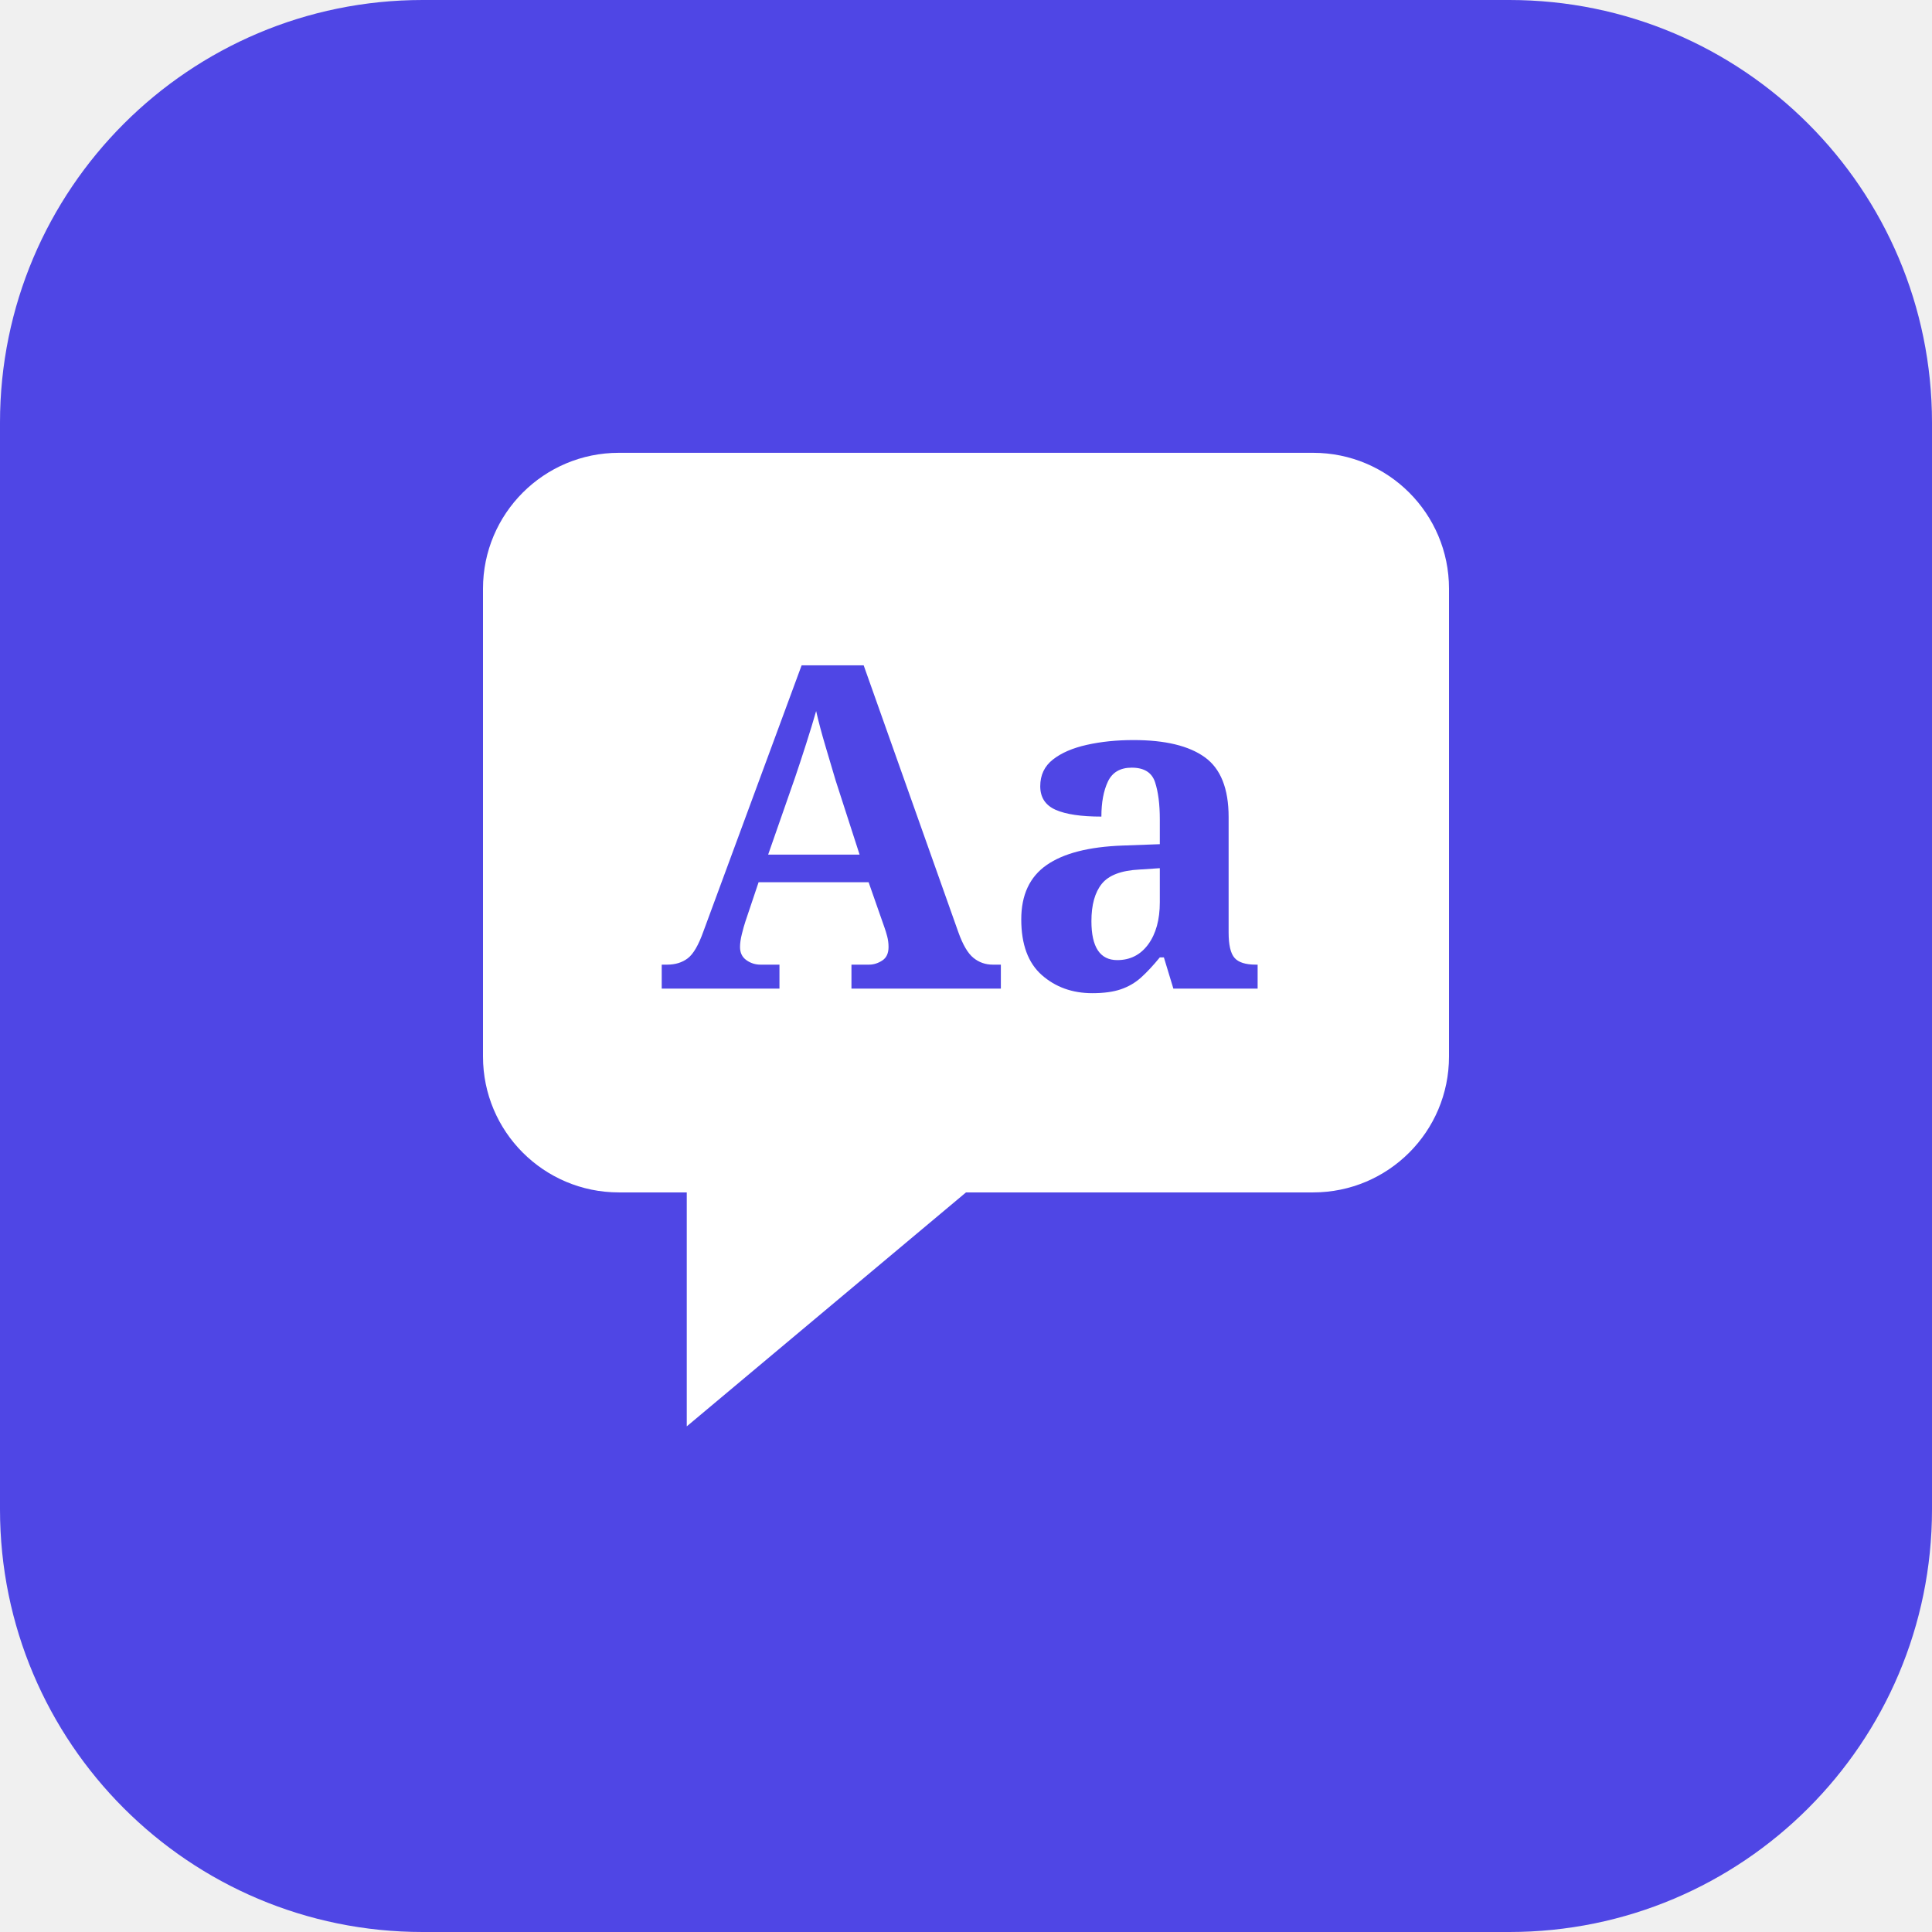
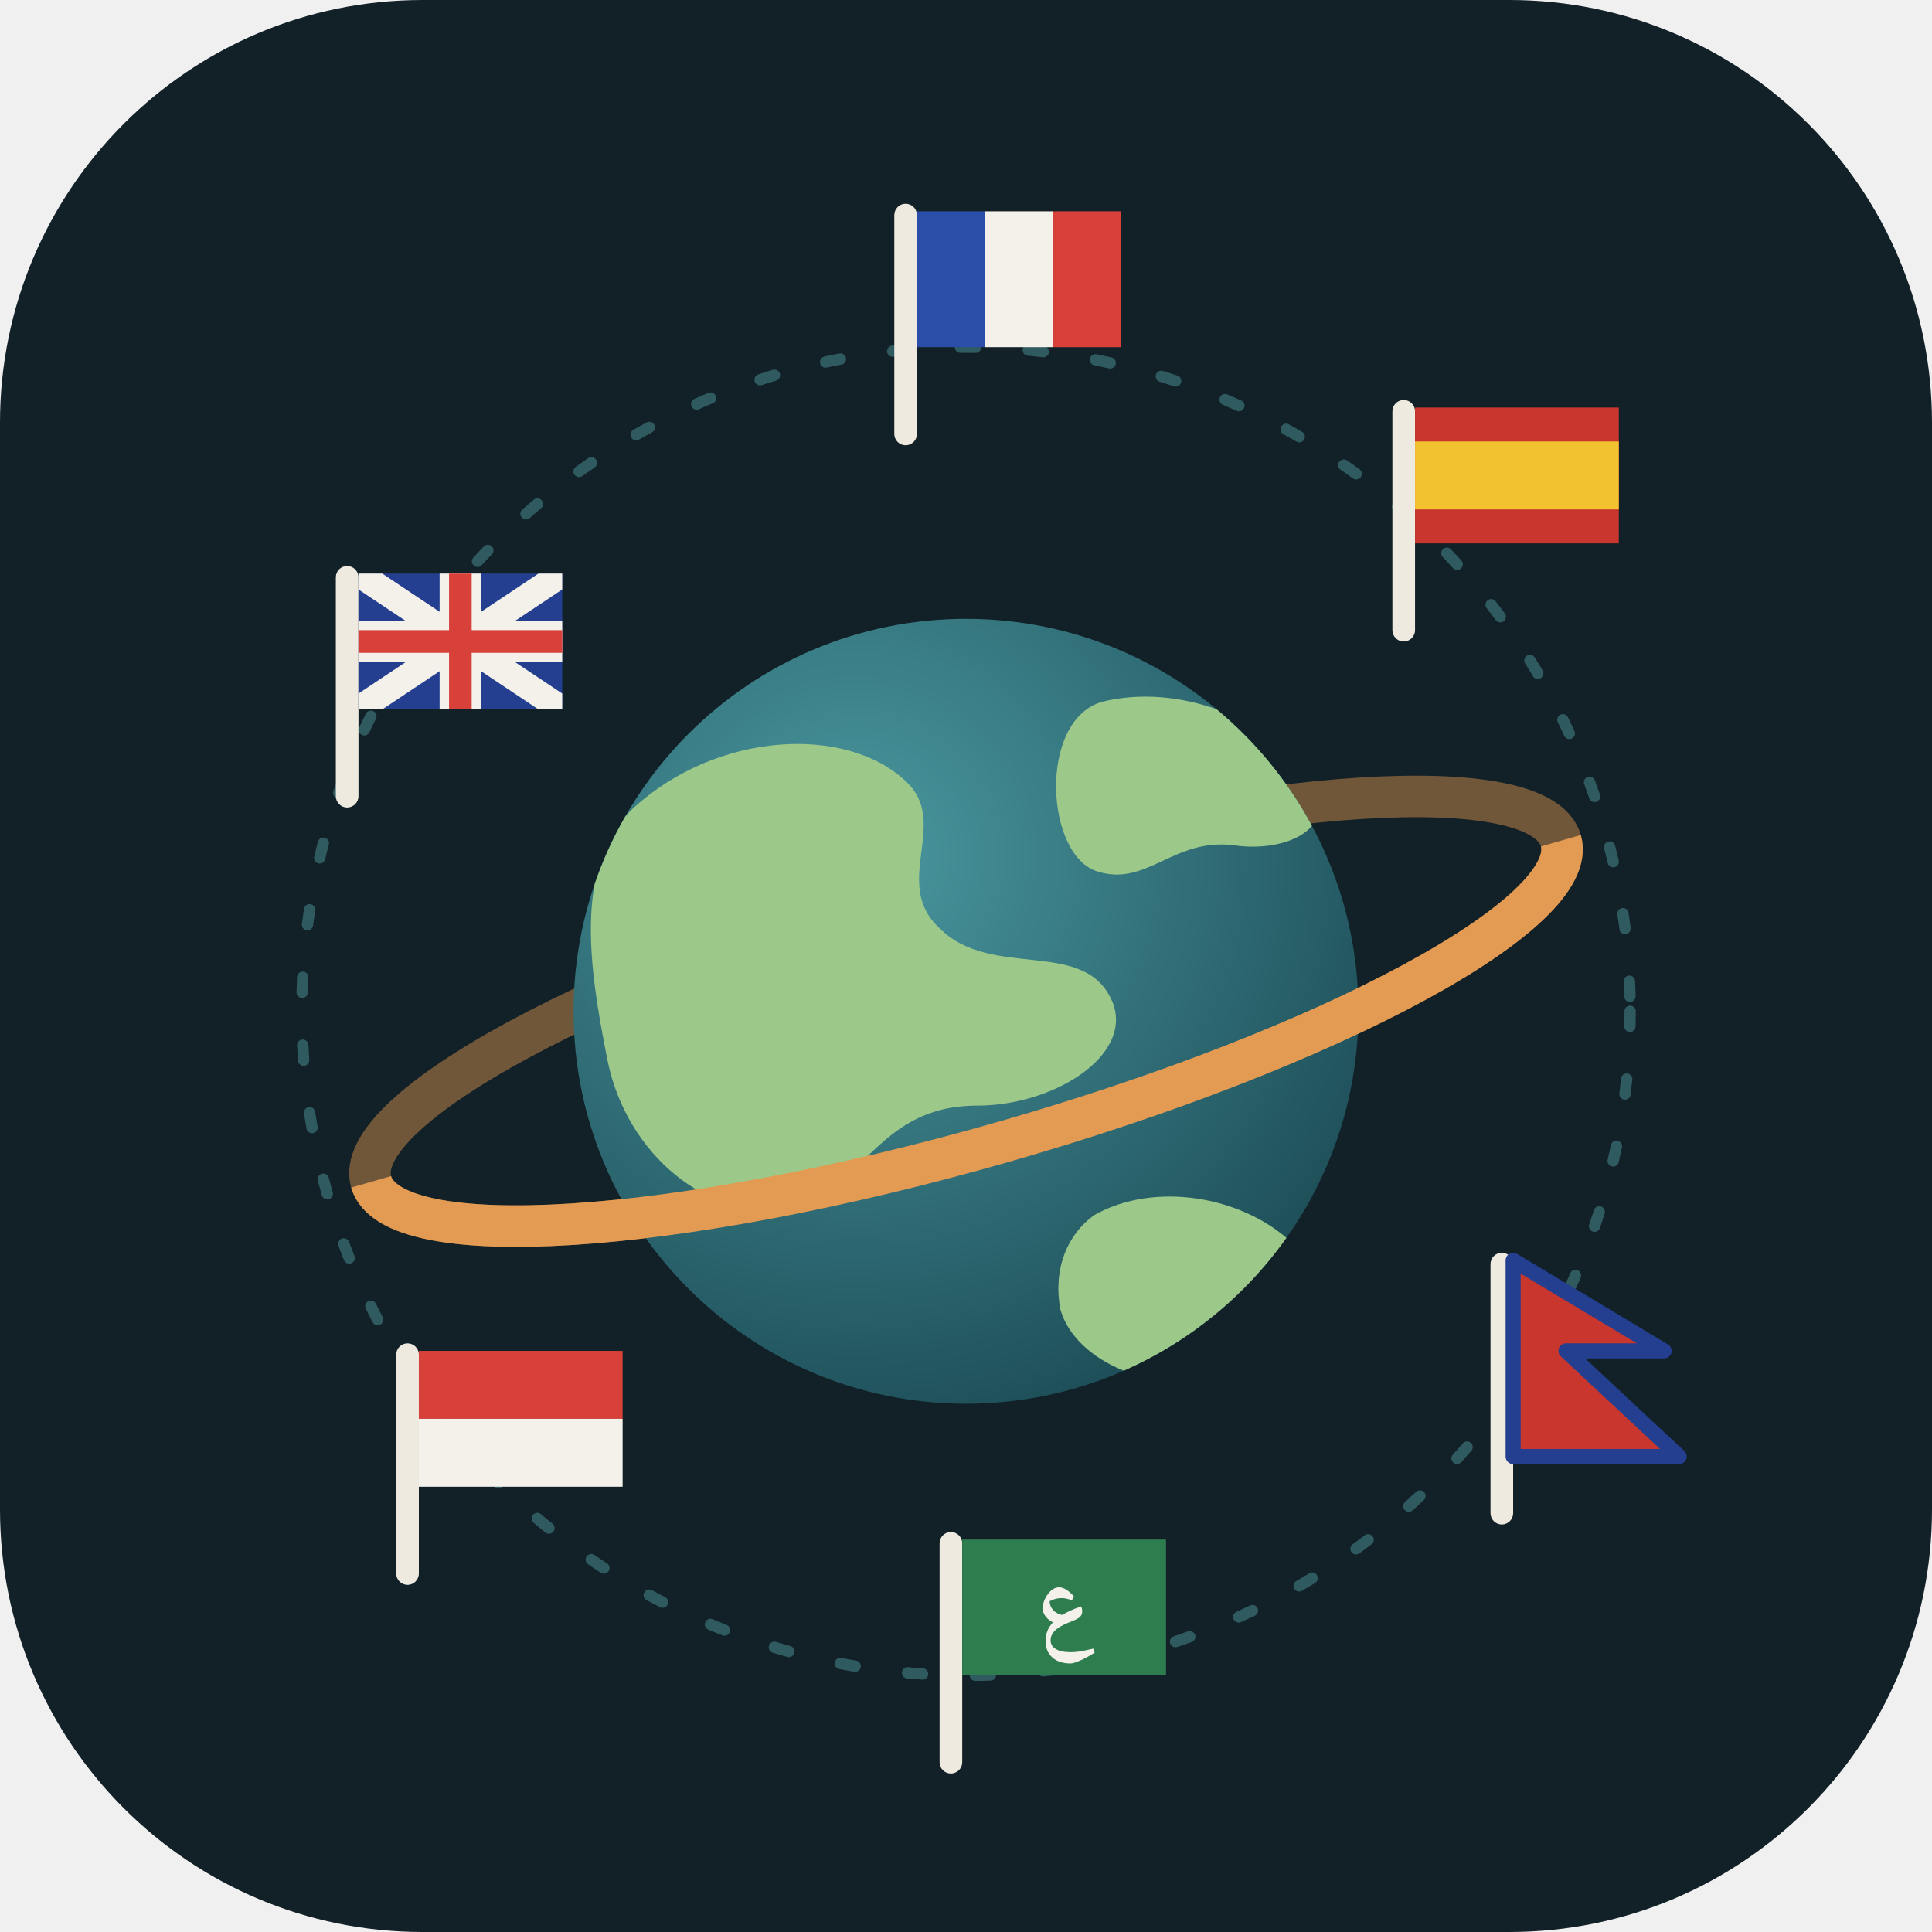
<svg xmlns="http://www.w3.org/2000/svg" viewBox="0 0 512 512">
-   <rect width="512" height="512" rx="112" fill="#4f46e5" />
-   <path d="M128 156a36 36 0 0 1 36-36h184a36 36 0 0 1 36 36v124a36 36 0 0 1-36 36h-92l-74 62v-62h-18a36 36 0 0 1-36-36z" fill="#fff" />
-   <text x="256" y="262" text-anchor="middle" font-family="Georgia, serif" font-size="120" font-weight="700" fill="#4f46e5">Aa</text>
+   <defs>
+     <radialGradient id="sea" cx="36%" cy="30%" r="80%">
+       <stop offset="0" stop-color="#4a98a0" />
+       <stop offset="1" stop-color="#1b4a54" />
+     </radialGradient>
+     <clipPath id="planet">
+       <circle cx="256" cy="268" r="104" />
+     </clipPath>
+     <clipPath id="front">
+       <rect x="-300" y="0" width="600" height="200" />
+     </clipPath>
+   </defs>
+   <rect width="512" height="512" rx="112" fill="#122027" />
+   <circle cx="256" cy="268" r="176" fill="none" stroke="#2f5a60" stroke-width="3" stroke-dasharray="4 14" stroke-linecap="round" />
+   <g transform="translate(256 268) rotate(-16)">
+     <ellipse rx="164" ry="36" fill="none" stroke="#e39a52" stroke-width="11" opacity=".45" />
+   </g>
+   <circle cx="256" cy="268" r="104" fill="url(#sea)" />
+   <g clip-path="url(#planet)" fill="#9cc98a">
+     <path d="M168 214c22-20 56-22 72-7 12 11-4 27 9 39 14 14 39 2 46 20 5 14-16 27-36 27-27 0-30 23-50 27-21 4-43-14-48-39s-9-52 7-67z" />
+     <path d="M292 186c20-5 44 4 55 20 9 14-7 20-20 18-16-2-23 11-36 7-14-4-16-40 1-45z" />
+     <path d="M290 322c16-9 39-5 52 7 11 11 2 30-16 36-20 5-41-4-45-18-2-11 2-20 9-25z" />
+   </g>
+   <g transform="translate(256 268) rotate(-16)">
+     <ellipse rx="164" ry="36" fill="none" stroke="#e39a52" stroke-width="11" clip-path="url(#front)" />
+   </g>
+   <g stroke-linejoin="round">
+     <g transform="translate(240 118)">
+       <rect x="-3" y="-64" width="6" height="64" rx="3" fill="#efeadf" />
+       <rect x="3" y="-62" width="18" height="36" fill="#2b4fa8" />
+       <rect x="21" y="-62" width="18" height="36" fill="#f4f1ea" />
+       <rect x="39" y="-62" width="18" height="36" fill="#d8413a" />
+     </g>
+     <g transform="translate(92 214)">
+       <rect x="-3" y="-64" width="6" height="64" rx="3" fill="#efeadf" />
+       <svg x="3" y="-62" width="54" height="36" viewBox="0 0 54 36">
+         <rect width="54" height="36" fill="#243f8f" />
+         <path d="M0 0l54 36M54 0L0 36" stroke="#f4f1ea" stroke-width="7" />
+         <path d="M27 0v36M0 18h54" stroke="#f4f1ea" stroke-width="11" />
+         <path d="M27 0v36M0 18h54" stroke="#d8413a" stroke-width="6" />
+       </svg>
+     </g>
+     <g transform="translate(372 170)">
+       <rect x="-3" y="-64" width="6" height="64" rx="3" fill="#efeadf" />
+       <rect x="3" y="-62" width="54" height="36" fill="#c8362e" />
+       <rect x="3" y="-53" width="54" height="18" fill="#f2c230" />
+     </g>
+     <g transform="translate(108 420)">
+       <rect x="-3" y="-64" width="6" height="64" rx="3" fill="#efeadf" />
+       <rect x="3" y="-62" width="54" height="18" fill="#d8413a" />
+       <rect x="3" y="-44" width="54" height="18" fill="#f4f1ea" />
+     </g>
+     <g transform="translate(398 404)">
+       <rect x="-3" y="-72" width="6" height="72" rx="3" fill="#efeadf" />
+       <path d="M3 -70l40 24H17l30 28H3z" fill="#c8362e" stroke="#243f8f" stroke-width="4" />
+     </g>
+     <g transform="translate(252 470)">
+       <rect x="-3" y="-64" width="6" height="64" rx="3" fill="#efeadf" />
+       <rect x="3" y="-62" width="54" height="36" fill="#2e7d4f" />
+       <text x="30" y="-37" text-anchor="middle" font-family="Georgia, 'Noto Naskh Arabic', serif" font-size="26" font-weight="700" fill="#f4f1ea">ع</text>
+     </g>
+   </g>
</svg>
